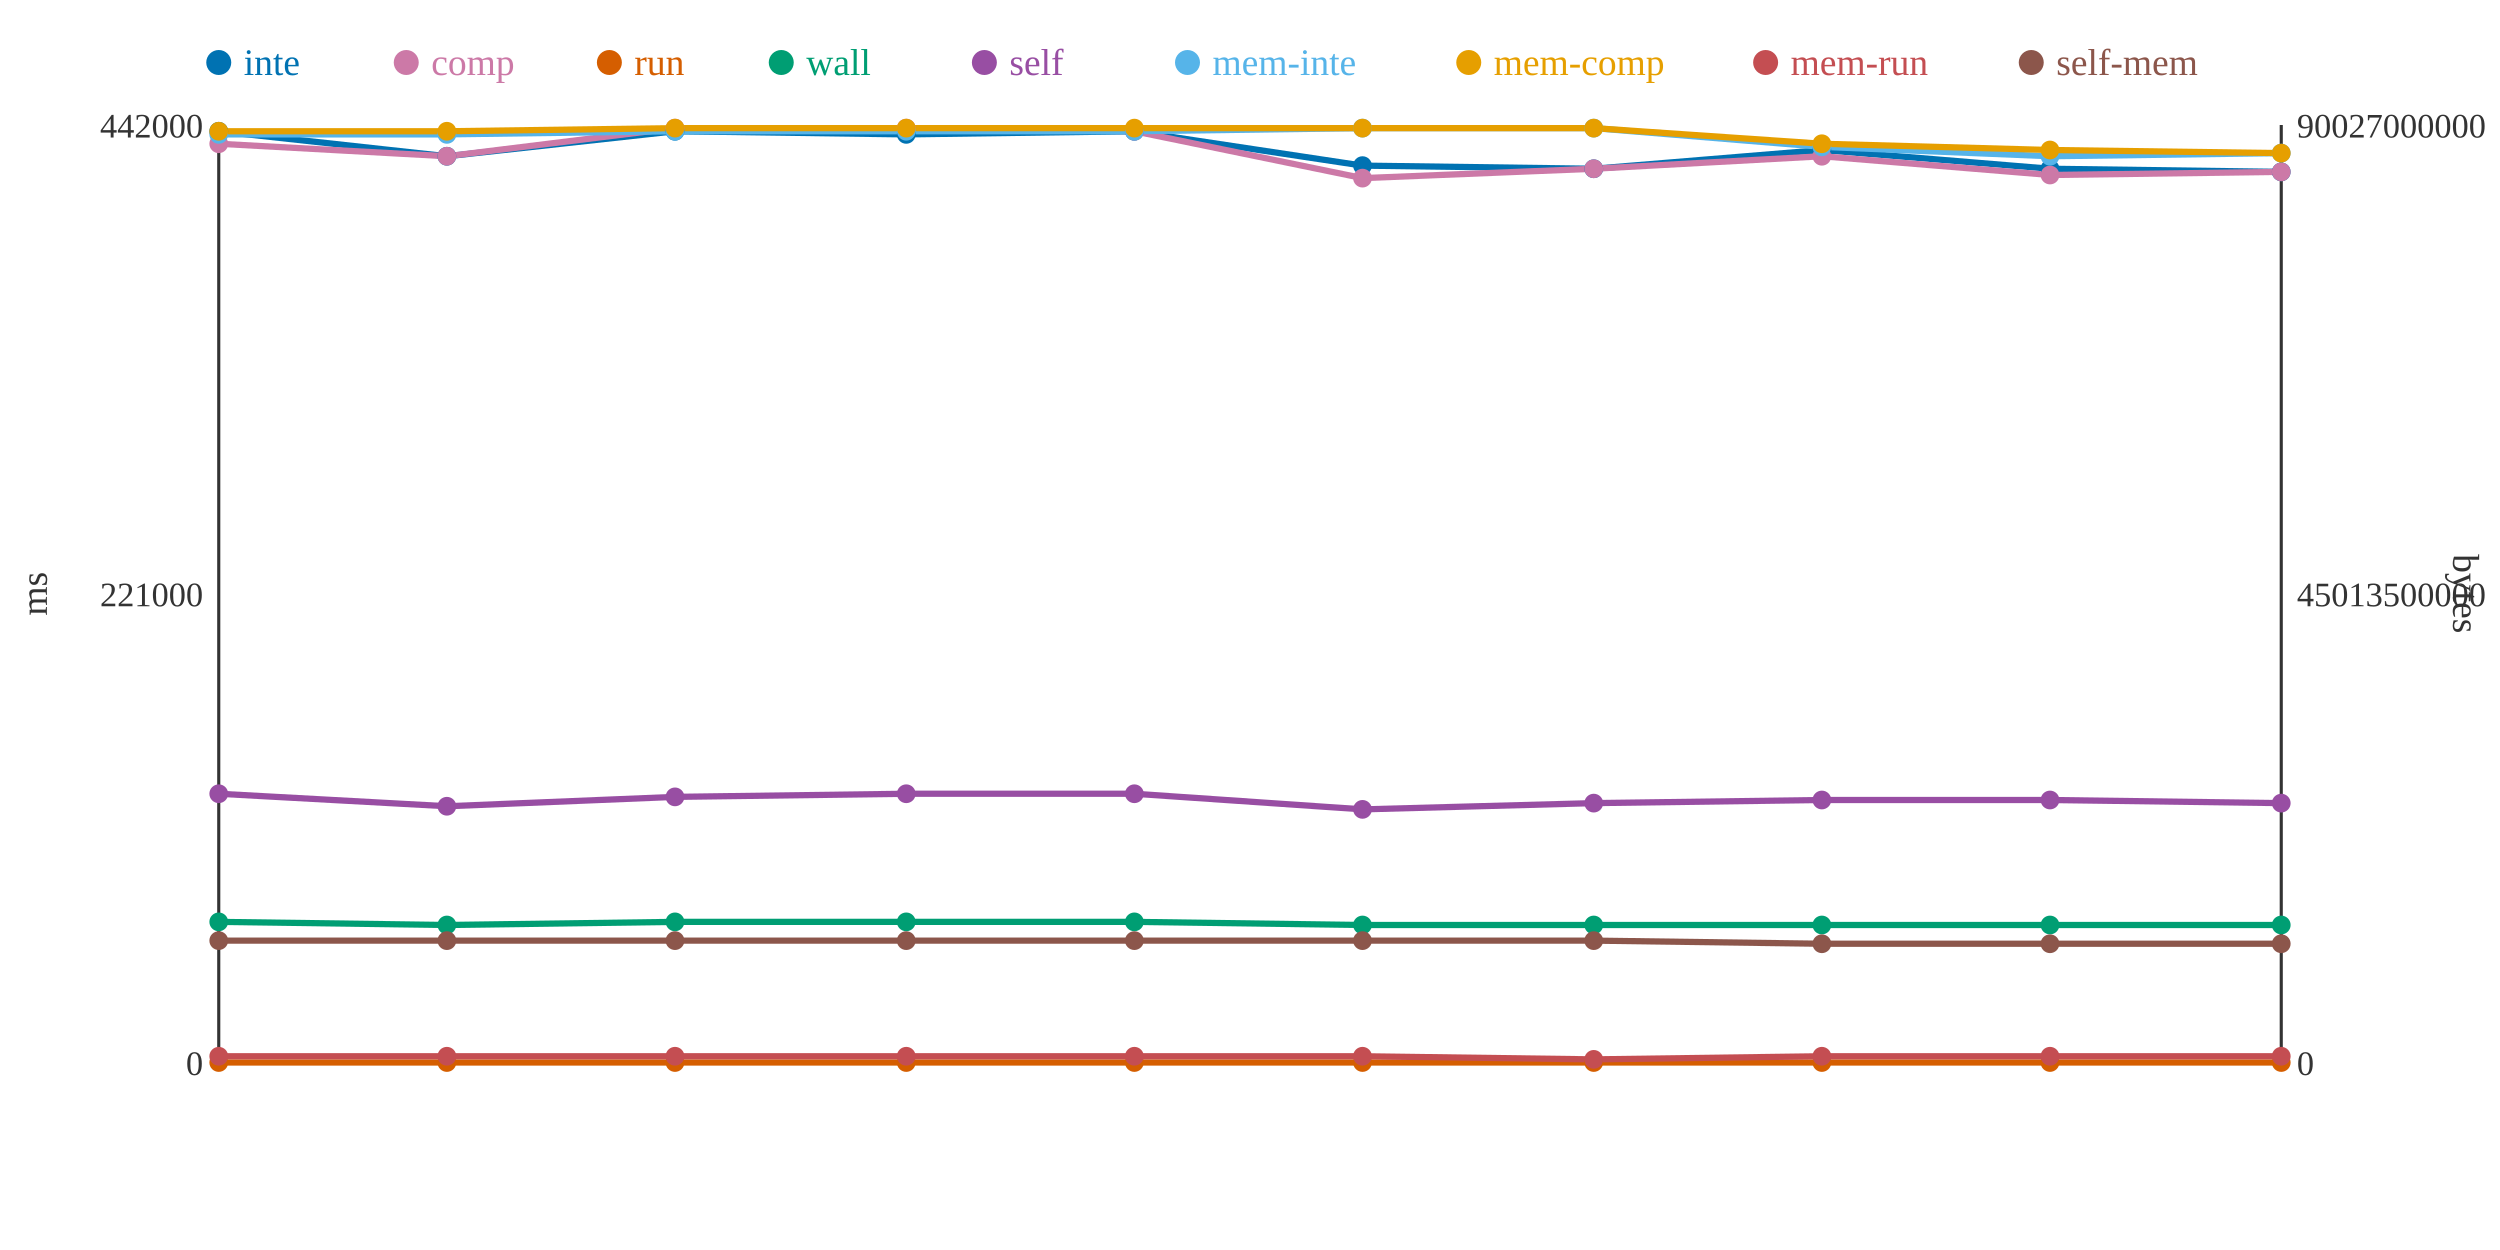
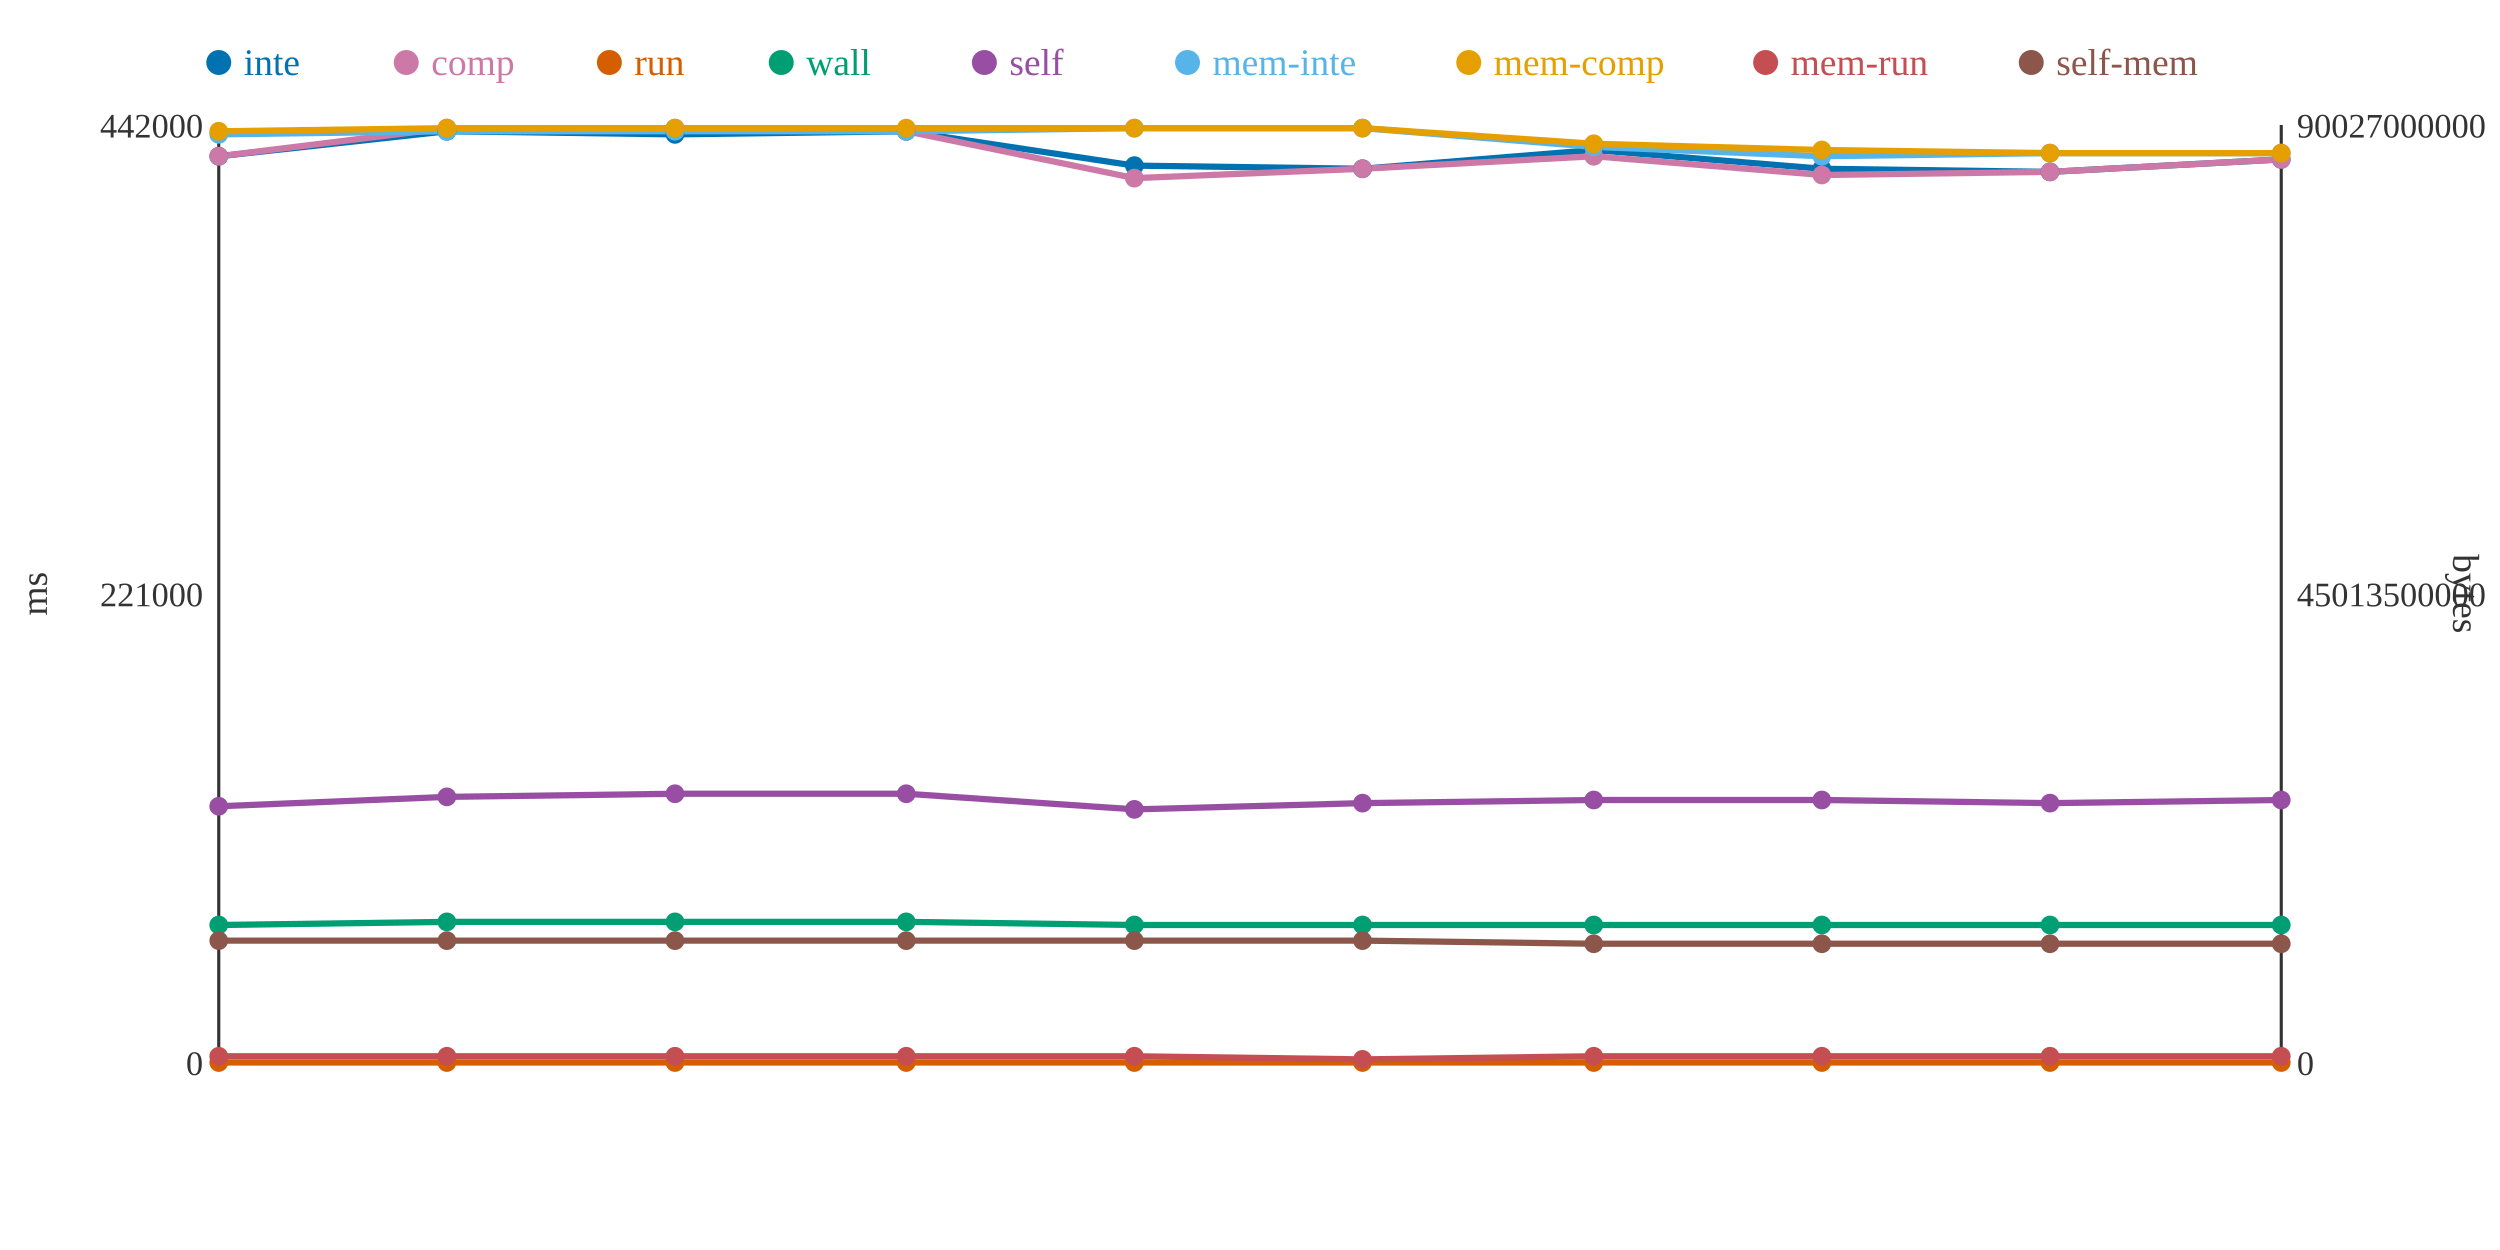
<svg xmlns="http://www.w3.org/2000/svg" width="800" height="400">
  <rect width="800" height="400" fill="white" />
  <line x1="70" y1="40" x2="70" y2="340" stroke="#333" stroke-width="1" />
  <line x1="70" y1="340" x2="730" y2="340" stroke="#333" stroke-width="1" />
  <line x1="730" y1="40" x2="730" y2="340" stroke="#333" stroke-width="1" />
  <text x="65" y="344" text-anchor="end" font-size="11" fill="#333">0</text>
  <text x="65" y="194" text-anchor="end" font-size="11" fill="#333">221000</text>
  <text x="65" y="44" text-anchor="end" font-size="11" fill="#333">442000</text>
  <text x="15" y="190" text-anchor="middle" font-size="12" fill="#333" transform="rotate(-90 15 190)">ms</text>
  <text x="735" y="344" text-anchor="start" font-size="11" fill="#333">0</text>
  <text x="735" y="194" text-anchor="start" font-size="11" fill="#333">45013500000</text>
  <text x="735" y="44" text-anchor="start" font-size="11" fill="#333">90027000000</text>
  <text x="785" y="190" text-anchor="middle" font-size="12" fill="#333" transform="rotate(90 785 190)">bytes</text>
-   <polyline points="70,42 143,50 216,42 290,43 363,42 436,53 510,54 583,48 656,54 730,55" fill="none" stroke="#0072B2" stroke-width="2" />
-   <polyline points="70,46 143,50 216,41 290,41 363,42 436,57 510,54 583,50 656,56 730,55" fill="none" stroke="#CC79A7" stroke-width="2" />
+   <polyline points="70,50 143,42 216,43 290,42 363,53 436,54 510,48 583,54 656,55 730,51" fill="none" stroke="#0072B2" stroke-width="2" />
+   <polyline points="70,50 143,41 216,41 290,42 363,57 436,54 510,50 583,56 656,55 730,51" fill="none" stroke="#CC79A7" stroke-width="2" />
  <polyline points="70,340 143,340 216,340 290,340 363,340 436,340 510,340 583,340 656,340 730,340" fill="none" stroke="#D55E00" stroke-width="2" />
-   <polyline points="70,295 143,296 216,295 290,295 363,295 436,296 510,296 583,296 656,296 730,296" fill="none" stroke="#009E73" stroke-width="2" />
-   <polyline points="70,254 143,258 216,255 290,254 363,254 436,259 510,257 583,256 656,256 730,257" fill="none" stroke="#984EA3" stroke-width="2" />
-   <polyline points="70,43 143,43 216,42 290,42 363,42 436,41 510,41 583,47 656,50 730,49" fill="none" stroke="#56B4E9" stroke-width="2" />
-   <polyline points="70,42 143,42 216,41 290,41 363,41 436,41 510,41 583,46 656,48 730,49" fill="none" stroke="#E69F00" stroke-width="2" />
-   <polyline points="70,338 143,338 216,338 290,338 363,338 436,338 510,339 583,338 656,338 730,338" fill="none" stroke="#C44E52" stroke-width="2" />
-   <polyline points="70,301 143,301 216,301 290,301 363,301 436,301 510,301 583,302 656,302 730,302" fill="none" stroke="#8C564B" stroke-width="2" />
-   <circle cx="70" cy="42" r="3" fill="#0072B2" />
-   <circle cx="70" cy="46" r="3" fill="#CC79A7" />
+   <polyline points="70,296 143,295 216,295 290,295 363,296 436,296 510,296 583,296 656,296 730,296" fill="none" stroke="#009E73" stroke-width="2" />
+   <polyline points="70,258 143,255 216,254 290,254 363,259 436,257 510,256 583,256 656,257 730,256" fill="none" stroke="#984EA3" stroke-width="2" />
+   <polyline points="70,43 143,42 216,42 290,42 363,41 436,41 510,47 583,50 656,49 730,49" fill="none" stroke="#56B4E9" stroke-width="2" />
+   <polyline points="70,42 143,41 216,41 290,41 363,41 436,41 510,46 583,48 656,49 730,49" fill="none" stroke="#E69F00" stroke-width="2" />
+   <polyline points="70,338 143,338 216,338 290,338 363,338 436,339 510,338 583,338 656,338 730,338" fill="none" stroke="#C44E52" stroke-width="2" />
+   <polyline points="70,301 143,301 216,301 290,301 363,301 436,301 510,302 583,302 656,302 730,302" fill="none" stroke="#8C564B" stroke-width="2" />
+   <circle cx="70" cy="50" r="3" fill="#0072B2" />
+   <circle cx="70" cy="50" r="3" fill="#CC79A7" />
  <circle cx="70" cy="340" r="3" fill="#D55E00" />
-   <circle cx="70" cy="295" r="3" fill="#009E73" />
-   <circle cx="70" cy="254" r="3" fill="#984EA3" />
+   <circle cx="70" cy="296" r="3" fill="#009E73" />
+   <circle cx="70" cy="258" r="3" fill="#984EA3" />
  <circle cx="70" cy="43" r="3" fill="#56B4E9" />
  <circle cx="70" cy="42" r="3" fill="#E69F00" />
  <circle cx="70" cy="338" r="3" fill="#C44E52" />
  <circle cx="70" cy="301" r="3" fill="#8C564B" />
-   <circle cx="143" cy="50" r="3" fill="#0072B2" />
-   <circle cx="143" cy="50" r="3" fill="#CC79A7" />
+   <circle cx="143" cy="42" r="3" fill="#0072B2" />
+   <circle cx="143" cy="41" r="3" fill="#CC79A7" />
  <circle cx="143" cy="340" r="3" fill="#D55E00" />
-   <circle cx="143" cy="296" r="3" fill="#009E73" />
-   <circle cx="143" cy="258" r="3" fill="#984EA3" />
-   <circle cx="143" cy="43" r="3" fill="#56B4E9" />
-   <circle cx="143" cy="42" r="3" fill="#E69F00" />
+   <circle cx="143" cy="295" r="3" fill="#009E73" />
+   <circle cx="143" cy="255" r="3" fill="#984EA3" />
+   <circle cx="143" cy="42" r="3" fill="#56B4E9" />
+   <circle cx="143" cy="41" r="3" fill="#E69F00" />
  <circle cx="143" cy="338" r="3" fill="#C44E52" />
  <circle cx="143" cy="301" r="3" fill="#8C564B" />
-   <circle cx="216" cy="42" r="3" fill="#0072B2" />
+   <circle cx="216" cy="43" r="3" fill="#0072B2" />
  <circle cx="216" cy="41" r="3" fill="#CC79A7" />
  <circle cx="216" cy="340" r="3" fill="#D55E00" />
  <circle cx="216" cy="295" r="3" fill="#009E73" />
-   <circle cx="216" cy="255" r="3" fill="#984EA3" />
+   <circle cx="216" cy="254" r="3" fill="#984EA3" />
  <circle cx="216" cy="42" r="3" fill="#56B4E9" />
  <circle cx="216" cy="41" r="3" fill="#E69F00" />
  <circle cx="216" cy="338" r="3" fill="#C44E52" />
  <circle cx="216" cy="301" r="3" fill="#8C564B" />
-   <circle cx="290" cy="43" r="3" fill="#0072B2" />
-   <circle cx="290" cy="41" r="3" fill="#CC79A7" />
+   <circle cx="290" cy="42" r="3" fill="#0072B2" />
+   <circle cx="290" cy="42" r="3" fill="#CC79A7" />
  <circle cx="290" cy="340" r="3" fill="#D55E00" />
  <circle cx="290" cy="295" r="3" fill="#009E73" />
  <circle cx="290" cy="254" r="3" fill="#984EA3" />
  <circle cx="290" cy="42" r="3" fill="#56B4E9" />
  <circle cx="290" cy="41" r="3" fill="#E69F00" />
  <circle cx="290" cy="338" r="3" fill="#C44E52" />
  <circle cx="290" cy="301" r="3" fill="#8C564B" />
-   <circle cx="363" cy="42" r="3" fill="#0072B2" />
-   <circle cx="363" cy="42" r="3" fill="#CC79A7" />
+   <circle cx="363" cy="53" r="3" fill="#0072B2" />
+   <circle cx="363" cy="57" r="3" fill="#CC79A7" />
  <circle cx="363" cy="340" r="3" fill="#D55E00" />
-   <circle cx="363" cy="295" r="3" fill="#009E73" />
-   <circle cx="363" cy="254" r="3" fill="#984EA3" />
-   <circle cx="363" cy="42" r="3" fill="#56B4E9" />
+   <circle cx="363" cy="296" r="3" fill="#009E73" />
+   <circle cx="363" cy="259" r="3" fill="#984EA3" />
+   <circle cx="363" cy="41" r="3" fill="#56B4E9" />
  <circle cx="363" cy="41" r="3" fill="#E69F00" />
  <circle cx="363" cy="338" r="3" fill="#C44E52" />
  <circle cx="363" cy="301" r="3" fill="#8C564B" />
-   <circle cx="436" cy="53" r="3" fill="#0072B2" />
-   <circle cx="436" cy="57" r="3" fill="#CC79A7" />
+   <circle cx="436" cy="54" r="3" fill="#0072B2" />
+   <circle cx="436" cy="54" r="3" fill="#CC79A7" />
  <circle cx="436" cy="340" r="3" fill="#D55E00" />
  <circle cx="436" cy="296" r="3" fill="#009E73" />
-   <circle cx="436" cy="259" r="3" fill="#984EA3" />
+   <circle cx="436" cy="257" r="3" fill="#984EA3" />
  <circle cx="436" cy="41" r="3" fill="#56B4E9" />
  <circle cx="436" cy="41" r="3" fill="#E69F00" />
-   <circle cx="436" cy="338" r="3" fill="#C44E52" />
+   <circle cx="436" cy="339" r="3" fill="#C44E52" />
  <circle cx="436" cy="301" r="3" fill="#8C564B" />
-   <circle cx="510" cy="54" r="3" fill="#0072B2" />
-   <circle cx="510" cy="54" r="3" fill="#CC79A7" />
+   <circle cx="510" cy="48" r="3" fill="#0072B2" />
+   <circle cx="510" cy="50" r="3" fill="#CC79A7" />
  <circle cx="510" cy="340" r="3" fill="#D55E00" />
  <circle cx="510" cy="296" r="3" fill="#009E73" />
-   <circle cx="510" cy="257" r="3" fill="#984EA3" />
-   <circle cx="510" cy="41" r="3" fill="#56B4E9" />
-   <circle cx="510" cy="41" r="3" fill="#E69F00" />
-   <circle cx="510" cy="339" r="3" fill="#C44E52" />
-   <circle cx="510" cy="301" r="3" fill="#8C564B" />
-   <circle cx="583" cy="48" r="3" fill="#0072B2" />
-   <circle cx="583" cy="50" r="3" fill="#CC79A7" />
+   <circle cx="510" cy="256" r="3" fill="#984EA3" />
+   <circle cx="510" cy="47" r="3" fill="#56B4E9" />
+   <circle cx="510" cy="46" r="3" fill="#E69F00" />
+   <circle cx="510" cy="338" r="3" fill="#C44E52" />
+   <circle cx="510" cy="302" r="3" fill="#8C564B" />
+   <circle cx="583" cy="54" r="3" fill="#0072B2" />
+   <circle cx="583" cy="56" r="3" fill="#CC79A7" />
  <circle cx="583" cy="340" r="3" fill="#D55E00" />
  <circle cx="583" cy="296" r="3" fill="#009E73" />
  <circle cx="583" cy="256" r="3" fill="#984EA3" />
-   <circle cx="583" cy="47" r="3" fill="#56B4E9" />
-   <circle cx="583" cy="46" r="3" fill="#E69F00" />
+   <circle cx="583" cy="50" r="3" fill="#56B4E9" />
+   <circle cx="583" cy="48" r="3" fill="#E69F00" />
  <circle cx="583" cy="338" r="3" fill="#C44E52" />
  <circle cx="583" cy="302" r="3" fill="#8C564B" />
-   <circle cx="656" cy="54" r="3" fill="#0072B2" />
-   <circle cx="656" cy="56" r="3" fill="#CC79A7" />
+   <circle cx="656" cy="55" r="3" fill="#0072B2" />
+   <circle cx="656" cy="55" r="3" fill="#CC79A7" />
  <circle cx="656" cy="340" r="3" fill="#D55E00" />
  <circle cx="656" cy="296" r="3" fill="#009E73" />
-   <circle cx="656" cy="256" r="3" fill="#984EA3" />
-   <circle cx="656" cy="50" r="3" fill="#56B4E9" />
-   <circle cx="656" cy="48" r="3" fill="#E69F00" />
+   <circle cx="656" cy="257" r="3" fill="#984EA3" />
+   <circle cx="656" cy="49" r="3" fill="#56B4E9" />
+   <circle cx="656" cy="49" r="3" fill="#E69F00" />
  <circle cx="656" cy="338" r="3" fill="#C44E52" />
  <circle cx="656" cy="302" r="3" fill="#8C564B" />
-   <circle cx="730" cy="55" r="3" fill="#0072B2" />
-   <circle cx="730" cy="55" r="3" fill="#CC79A7" />
+   <circle cx="730" cy="51" r="3" fill="#0072B2" />
+   <circle cx="730" cy="51" r="3" fill="#CC79A7" />
  <circle cx="730" cy="340" r="3" fill="#D55E00" />
  <circle cx="730" cy="296" r="3" fill="#009E73" />
-   <circle cx="730" cy="257" r="3" fill="#984EA3" />
+   <circle cx="730" cy="256" r="3" fill="#984EA3" />
  <circle cx="730" cy="49" r="3" fill="#56B4E9" />
  <circle cx="730" cy="49" r="3" fill="#E69F00" />
  <circle cx="730" cy="338" r="3" fill="#C44E52" />
  <circle cx="730" cy="302" r="3" fill="#8C564B" />
  <circle cx="70" cy="20" r="4" fill="#0072B2" />
  <text x="78" y="24" text-anchor="start" font-size="12" fill="#0072B2">inte</text>
  <circle cx="130" cy="20" r="4" fill="#CC79A7" />
  <text x="138" y="24" text-anchor="start" font-size="12" fill="#CC79A7">comp</text>
  <circle cx="195" cy="20" r="4" fill="#D55E00" />
  <text x="203" y="24" text-anchor="start" font-size="12" fill="#D55E00">run</text>
  <circle cx="250" cy="20" r="4" fill="#009E73" />
  <text x="258" y="24" text-anchor="start" font-size="12" fill="#009E73">wall</text>
  <circle cx="315" cy="20" r="4" fill="#984EA3" />
  <text x="323" y="24" text-anchor="start" font-size="12" fill="#984EA3">self</text>
  <circle cx="380" cy="20" r="4" fill="#56B4E9" />
  <text x="388" y="24" text-anchor="start" font-size="12" fill="#56B4E9">mem-inte</text>
  <circle cx="470" cy="20" r="4" fill="#E69F00" />
  <text x="478" y="24" text-anchor="start" font-size="12" fill="#E69F00">mem-comp</text>
  <circle cx="565" cy="20" r="4" fill="#C44E52" />
  <text x="573" y="24" text-anchor="start" font-size="12" fill="#C44E52">mem-run</text>
  <circle cx="650" cy="20" r="4" fill="#8C564B" />
  <text x="658" y="24" text-anchor="start" font-size="12" fill="#8C564B">self-mem</text>
</svg>
